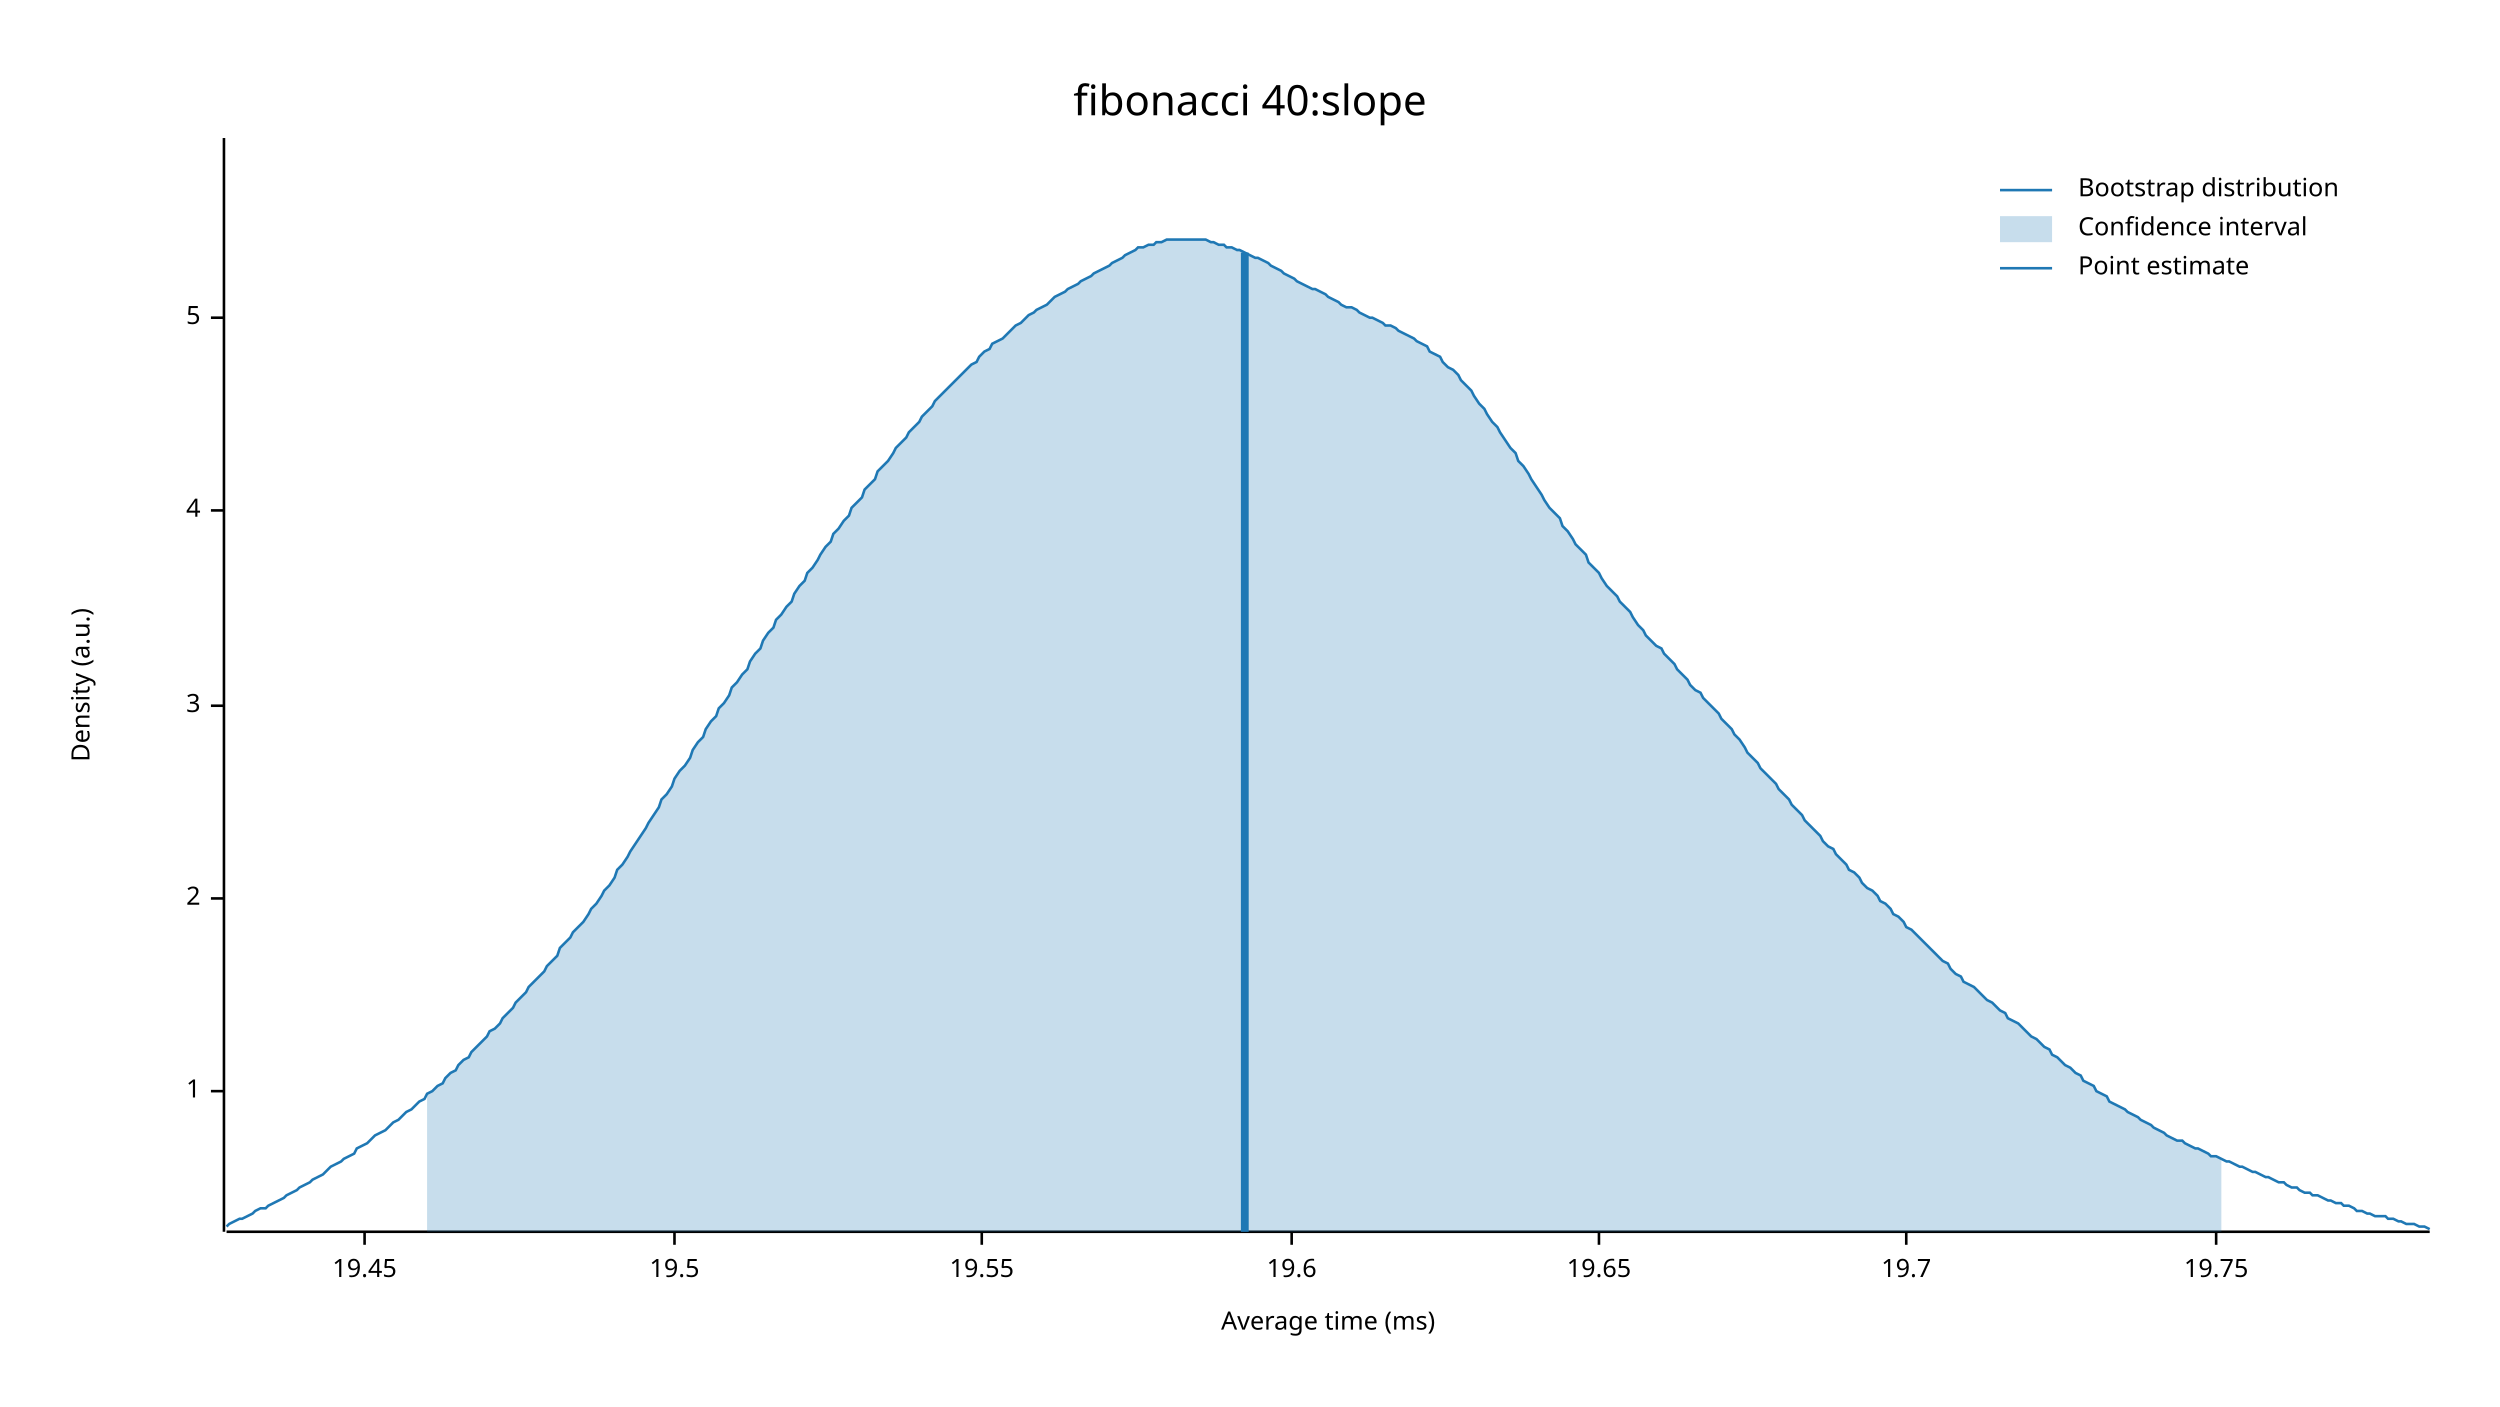
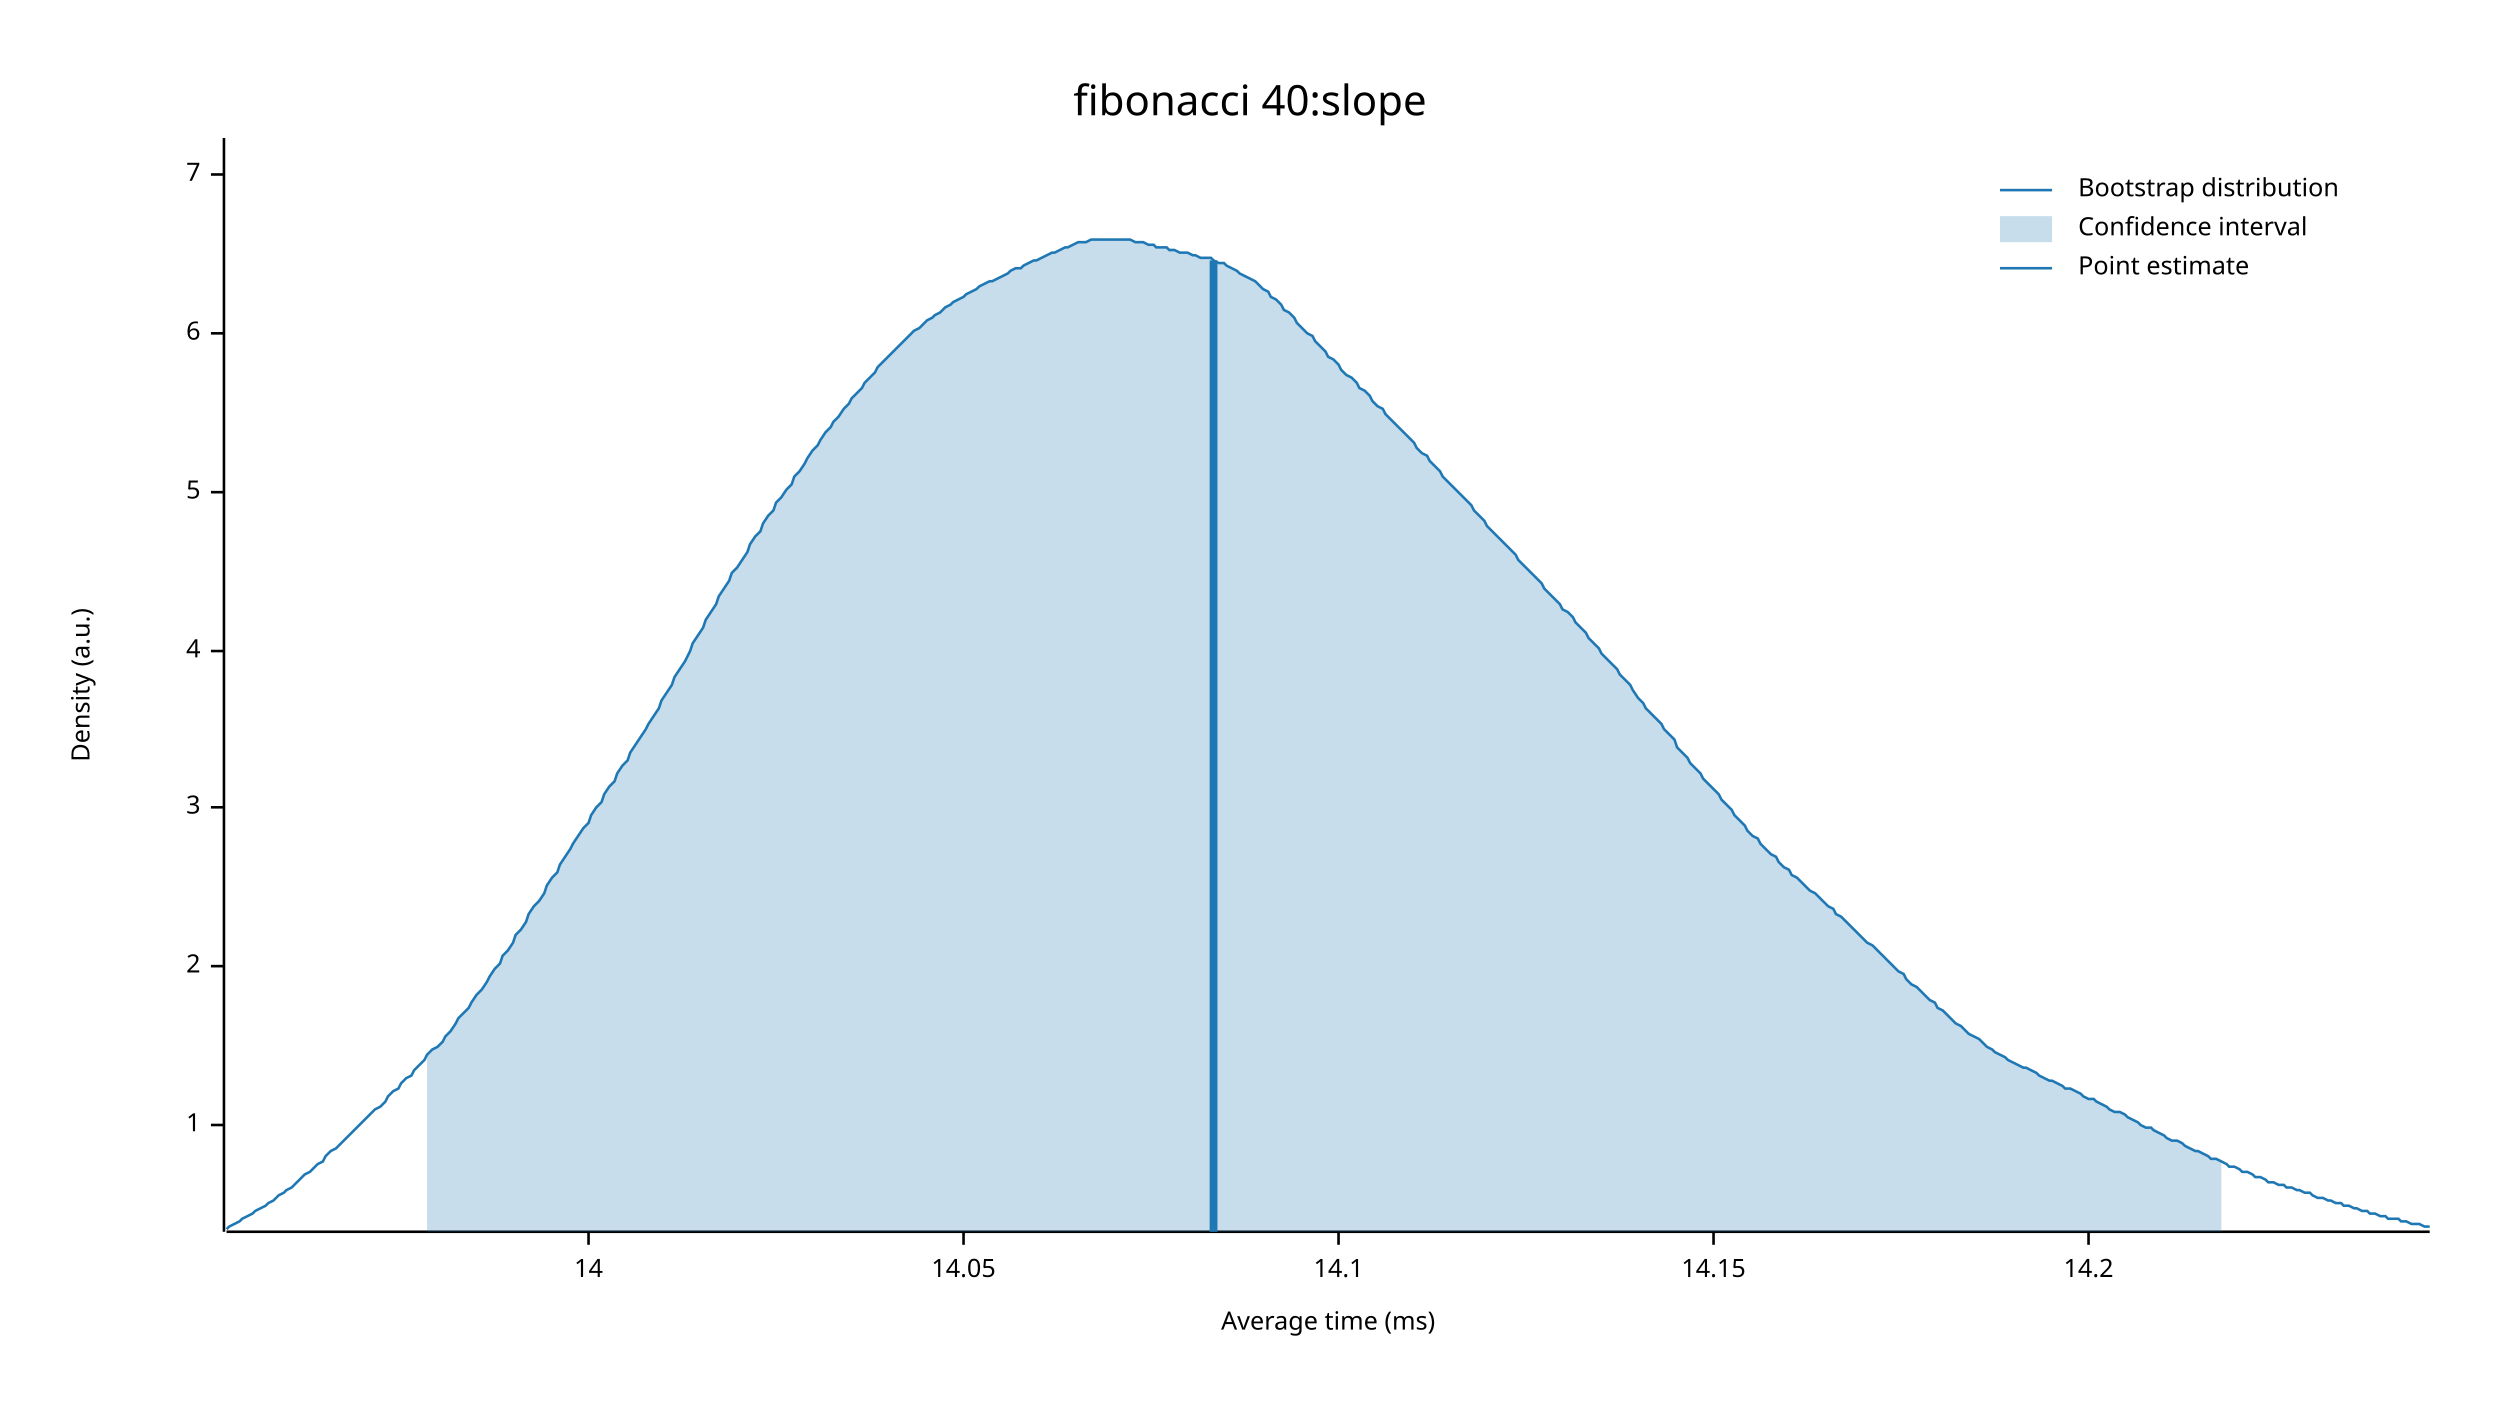
<svg xmlns="http://www.w3.org/2000/svg" width="960" height="540">
  <text x="480" y="32" dy="0.76em" text-anchor="middle" font-family="sans-serif" font-size="16.129" opacity="1" fill="#000000">
fibonacci 40:slope
</text>
  <text x="27" y="263" dy="0.76em" text-anchor="middle" font-family="sans-serif" font-size="9.677" opacity="1" fill="#000000" transform="rotate(270, 27, 263)">
Density (a.u.)
</text>
  <text x="510" y="513" dy="-0.5ex" text-anchor="middle" font-family="sans-serif" font-size="9.677" opacity="1" fill="#000000">
Average time (ms)
</text>
  <polyline fill="none" opacity="1" stroke="#000000" stroke-width="1" points="86,53 86,473 " />
-   <text x="77" y="419" dy="0.5ex" text-anchor="end" font-family="sans-serif" font-size="9.677" opacity="1" fill="#000000">
+   <text x="77" y="432" dy="0.5ex" text-anchor="end" font-family="sans-serif" font-size="9.677" opacity="1" fill="#000000">
1
</text>
-   <polyline fill="none" opacity="1" stroke="#000000" stroke-width="1" points="81,419 86,419 " />
-   <text x="77" y="345" dy="0.5ex" text-anchor="end" font-family="sans-serif" font-size="9.677" opacity="1" fill="#000000">
+   <polyline fill="none" opacity="1" stroke="#000000" stroke-width="1" points="81,432 86,432 " />
+   <text x="77" y="371" dy="0.5ex" text-anchor="end" font-family="sans-serif" font-size="9.677" opacity="1" fill="#000000">
2
</text>
-   <polyline fill="none" opacity="1" stroke="#000000" stroke-width="1" points="81,345 86,345 " />
-   <text x="77" y="271" dy="0.5ex" text-anchor="end" font-family="sans-serif" font-size="9.677" opacity="1" fill="#000000">
+   <polyline fill="none" opacity="1" stroke="#000000" stroke-width="1" points="81,371 86,371 " />
+   <text x="77" y="310" dy="0.5ex" text-anchor="end" font-family="sans-serif" font-size="9.677" opacity="1" fill="#000000">
3
</text>
-   <polyline fill="none" opacity="1" stroke="#000000" stroke-width="1" points="81,271 86,271 " />
-   <text x="77" y="196" dy="0.5ex" text-anchor="end" font-family="sans-serif" font-size="9.677" opacity="1" fill="#000000">
+   <polyline fill="none" opacity="1" stroke="#000000" stroke-width="1" points="81,310 86,310 " />
+   <text x="77" y="250" dy="0.5ex" text-anchor="end" font-family="sans-serif" font-size="9.677" opacity="1" fill="#000000">
4
</text>
-   <polyline fill="none" opacity="1" stroke="#000000" stroke-width="1" points="81,196 86,196 " />
-   <text x="77" y="122" dy="0.5ex" text-anchor="end" font-family="sans-serif" font-size="9.677" opacity="1" fill="#000000">
+   <polyline fill="none" opacity="1" stroke="#000000" stroke-width="1" points="81,250 86,250 " />
+   <text x="77" y="189" dy="0.5ex" text-anchor="end" font-family="sans-serif" font-size="9.677" opacity="1" fill="#000000">
5
</text>
-   <polyline fill="none" opacity="1" stroke="#000000" stroke-width="1" points="81,122 86,122 " />
+   <polyline fill="none" opacity="1" stroke="#000000" stroke-width="1" points="81,189 86,189 " />
+   <text x="77" y="128" dy="0.5ex" text-anchor="end" font-family="sans-serif" font-size="9.677" opacity="1" fill="#000000">
+ 6
+ </text>
+   <polyline fill="none" opacity="1" stroke="#000000" stroke-width="1" points="81,128 86,128 " />
+   <text x="77" y="67" dy="0.5ex" text-anchor="end" font-family="sans-serif" font-size="9.677" opacity="1" fill="#000000">
+ 7
+ </text>
+   <polyline fill="none" opacity="1" stroke="#000000" stroke-width="1" points="81,67 86,67 " />
  <polyline fill="none" opacity="1" stroke="#000000" stroke-width="1" points="87,473 933,473 " />
-   <text x="140" y="483" dy="0.76em" text-anchor="middle" font-family="sans-serif" font-size="9.677" opacity="1" fill="#000000">
- 19.45
+   <text x="226" y="483" dy="0.76em" text-anchor="middle" font-family="sans-serif" font-size="9.677" opacity="1" fill="#000000">
+ 14
</text>
-   <polyline fill="none" opacity="1" stroke="#000000" stroke-width="1" points="140,473 140,478 " />
-   <text x="259" y="483" dy="0.76em" text-anchor="middle" font-family="sans-serif" font-size="9.677" opacity="1" fill="#000000">
- 19.5
+   <polyline fill="none" opacity="1" stroke="#000000" stroke-width="1" points="226,473 226,478 " />
+   <text x="370" y="483" dy="0.76em" text-anchor="middle" font-family="sans-serif" font-size="9.677" opacity="1" fill="#000000">
+ 14.05
</text>
-   <polyline fill="none" opacity="1" stroke="#000000" stroke-width="1" points="259,473 259,478 " />
-   <text x="377" y="483" dy="0.76em" text-anchor="middle" font-family="sans-serif" font-size="9.677" opacity="1" fill="#000000">
- 19.55
+   <polyline fill="none" opacity="1" stroke="#000000" stroke-width="1" points="370,473 370,478 " />
+   <text x="514" y="483" dy="0.76em" text-anchor="middle" font-family="sans-serif" font-size="9.677" opacity="1" fill="#000000">
+ 14.1
</text>
-   <polyline fill="none" opacity="1" stroke="#000000" stroke-width="1" points="377,473 377,478 " />
-   <text x="496" y="483" dy="0.76em" text-anchor="middle" font-family="sans-serif" font-size="9.677" opacity="1" fill="#000000">
- 19.6
+   <polyline fill="none" opacity="1" stroke="#000000" stroke-width="1" points="514,473 514,478 " />
+   <text x="658" y="483" dy="0.76em" text-anchor="middle" font-family="sans-serif" font-size="9.677" opacity="1" fill="#000000">
+ 14.15
</text>
-   <polyline fill="none" opacity="1" stroke="#000000" stroke-width="1" points="496,473 496,478 " />
-   <text x="614" y="483" dy="0.76em" text-anchor="middle" font-family="sans-serif" font-size="9.677" opacity="1" fill="#000000">
- 19.65
+   <polyline fill="none" opacity="1" stroke="#000000" stroke-width="1" points="658,473 658,478 " />
+   <text x="802" y="483" dy="0.76em" text-anchor="middle" font-family="sans-serif" font-size="9.677" opacity="1" fill="#000000">
+ 14.2
</text>
-   <polyline fill="none" opacity="1" stroke="#000000" stroke-width="1" points="614,473 614,478 " />
-   <text x="732" y="483" dy="0.76em" text-anchor="middle" font-family="sans-serif" font-size="9.677" opacity="1" fill="#000000">
- 19.7
- </text>
-   <polyline fill="none" opacity="1" stroke="#000000" stroke-width="1" points="732,473 732,478 " />
-   <text x="851" y="483" dy="0.76em" text-anchor="middle" font-family="sans-serif" font-size="9.677" opacity="1" fill="#000000">
- 19.75
- </text>
-   <polyline fill="none" opacity="1" stroke="#000000" stroke-width="1" points="851,473 851,478 " />
-   <polyline fill="none" opacity="1" stroke="#1F78B4" stroke-width="1" points="87,471 88,470 90,469 92,468 93,468 95,467 97,466 98,465 100,464 102,464 103,463 105,462 107,461 109,460 110,459 112,458 114,457 115,456 117,455 119,454 120,453 122,452 124,451 125,450 127,448 129,447 131,446 132,445 134,444 136,443 137,441 139,440 141,439 142,438 144,436 146,435 148,434 149,433 151,431 153,430 154,429 156,427 158,426 159,425 161,423 163,422 164,420 166,419 168,417 170,416 171,414 173,412 175,411 176,409 178,407 180,406 181,404 183,402 185,400 187,398 188,396 190,395 192,393 193,391 195,389 197,387 198,385 200,383 202,381 203,379 205,377 207,375 209,373 210,371 212,369 214,367 215,364 217,362 219,360 220,358 222,356 224,354 226,351 227,349 229,347 231,344 232,342 234,340 236,337 237,334 239,332 241,329 242,327 244,324 246,321 248,318 249,316 251,313 253,310 254,307 256,305 258,302 259,299 261,296 263,294 265,291 266,288 268,285 270,283 271,280 273,277 275,275 276,272 278,270 280,267 281,264 283,262 285,259 287,257 288,254 290,251 292,249 293,246 295,243 297,241 298,238 300,236 302,233 304,231 305,228 307,225 309,223 310,220 312,218 314,215 315,213 317,210 319,208 320,205 322,203 324,200 326,198 327,195 329,193 331,191 332,188 334,186 336,184 337,181 339,179 341,177 343,174 344,172 346,170 348,168 349,166 351,164 353,162 354,160 356,158 358,156 359,154 361,152 363,150 365,148 366,147 368,145 370,143 371,142 373,140 375,139 376,137 378,135 380,134 381,132 383,131 385,130 387,128 388,127 390,125 392,124 393,123 395,121 397,120 398,119 400,118 402,117 404,115 405,114 407,113 409,112 410,111 412,110 414,109 415,108 417,107 419,106 420,105 422,104 424,103 426,102 427,101 429,100 431,99 432,98 434,97 436,96 437,95 439,95 441,94 443,94 444,93 446,93 448,92 449,92 451,92 453,92 454,92 456,92 458,92 459,92 461,92 463,92 465,93 466,93 468,94 470,94 471,95 473,95 475,96 476,96 478,97 480,98 482,99 483,99 485,100 487,101 488,102 490,103 492,104 493,105 495,106 497,107 498,108 500,109 502,110 504,111 505,111 507,112 509,113 510,114 512,115 514,116 515,117 517,118 519,118 521,119 522,120 524,121 526,122 527,122 529,123 531,124 532,125 534,125 536,126 537,127 539,128 541,129 543,130 544,131 546,132 548,133 549,135 551,136 553,137 554,139 556,141 558,142 560,144 561,146 563,148 565,150 566,152 568,155 570,157 571,159 573,162 575,164 576,166 578,169 580,172 582,174 583,177 585,179 587,182 588,184 590,187 592,190 593,192 595,195 597,197 599,199 600,202 602,204 604,207 605,209 607,211 609,213 610,216 612,218 614,220 615,222 617,225 619,227 621,229 622,231 624,233 626,235 627,237 629,240 631,242 632,244 634,246 636,248 638,249 639,251 641,253 643,255 644,257 646,259 648,261 649,263 651,265 653,266 654,268 656,270 658,272 660,274 661,276 663,278 665,280 666,282 668,284 670,287 671,289 673,291 675,293 676,295 678,297 680,299 682,301 683,303 685,305 687,307 688,309 690,311 692,313 693,315 695,317 697,319 699,321 700,323 702,325 704,326 705,328 707,330 709,332 710,334 712,335 714,337 715,339 717,341 719,342 721,344 722,346 724,347 726,349 727,351 729,352 731,354 732,356 734,357 736,359 738,361 739,362 741,364 743,366 744,367 746,369 748,370 749,372 751,374 753,375 754,377 756,378 758,379 760,381 761,382 763,384 765,385 766,386 768,388 770,389 771,391 773,392 775,393 777,395 778,396 780,398 782,399 783,400 785,402 787,403 788,405 790,406 792,408 793,409 795,410 797,412 799,413 800,415 802,416 804,417 805,419 807,420 809,421 810,423 812,424 814,425 816,426 817,427 819,428 821,429 822,430 824,431 826,432 827,433 829,434 831,435 832,436 834,437 836,438 838,438 839,439 841,440 843,441 844,441 846,442 848,443 849,444 851,444 853,445 855,446 856,446 858,447 860,448 861,448 863,449 865,450 866,450 868,451 870,452 871,452 873,453 875,454 877,454 878,455 880,456 882,456 883,457 885,458 887,458 888,459 890,459 892,460 894,461 895,461 897,462 899,462 900,463 902,463 904,464 905,465 907,465 909,466 910,466 912,467 914,467 916,467 917,468 919,468 921,469 922,469 924,470 926,470 927,470 929,471 931,471 933,472 " />
-   <polygon opacity="0.25" fill="#1F78B4" points="164,420 166,419 168,417 170,416 171,414 173,412 175,411 176,409 178,407 180,406 181,404 183,402 185,400 187,398 188,396 190,395 192,393 193,391 195,389 197,387 198,385 200,383 202,381 203,379 205,377 207,375 209,373 210,371 212,369 214,367 215,364 217,362 219,360 220,358 222,356 224,354 226,351 227,349 229,347 231,344 232,342 234,340 236,337 237,334 239,332 241,329 242,327 244,324 246,321 248,318 249,316 251,313 253,310 254,307 256,305 258,302 259,299 261,296 263,294 265,291 266,288 268,285 270,283 271,280 273,277 275,275 276,272 278,270 280,267 281,264 283,262 285,259 287,257 288,254 290,251 292,249 293,246 295,243 297,241 298,238 300,236 302,233 304,231 305,228 307,225 309,223 310,220 312,218 314,215 315,213 317,210 319,208 320,205 322,203 324,200 326,198 327,195 329,193 331,191 332,188 334,186 336,184 337,181 339,179 341,177 343,174 344,172 346,170 348,168 349,166 351,164 353,162 354,160 356,158 358,156 359,154 361,152 363,150 365,148 366,147 368,145 370,143 371,142 373,140 375,139 376,137 378,135 380,134 381,132 383,131 385,130 387,128 388,127 390,125 392,124 393,123 395,121 397,120 398,119 400,118 402,117 404,115 405,114 407,113 409,112 410,111 412,110 414,109 415,108 417,107 419,106 420,105 422,104 424,103 426,102 427,101 429,100 431,99 432,98 434,97 436,96 437,95 439,95 441,94 443,94 444,93 446,93 448,92 449,92 451,92 453,92 454,92 456,92 458,92 459,92 461,92 463,92 465,93 466,93 468,94 470,94 471,95 473,95 475,96 476,96 478,97 480,98 482,99 483,99 485,100 487,101 488,102 490,103 492,104 493,105 495,106 497,107 498,108 500,109 502,110 504,111 505,111 507,112 509,113 510,114 512,115 514,116 515,117 517,118 519,118 521,119 522,120 524,121 526,122 527,122 529,123 531,124 532,125 534,125 536,126 537,127 539,128 541,129 543,130 544,131 546,132 548,133 549,135 551,136 553,137 554,139 556,141 558,142 560,144 561,146 563,148 565,150 566,152 568,155 570,157 571,159 573,162 575,164 576,166 578,169 580,172 582,174 583,177 585,179 587,182 588,184 590,187 592,190 593,192 595,195 597,197 599,199 600,202 602,204 604,207 605,209 607,211 609,213 610,216 612,218 614,220 615,222 617,225 619,227 621,229 622,231 624,233 626,235 627,237 629,240 631,242 632,244 634,246 636,248 638,249 639,251 641,253 643,255 644,257 646,259 648,261 649,263 651,265 653,266 654,268 656,270 658,272 660,274 661,276 663,278 665,280 666,282 668,284 670,287 671,289 673,291 675,293 676,295 678,297 680,299 682,301 683,303 685,305 687,307 688,309 690,311 692,313 693,315 695,317 697,319 699,321 700,323 702,325 704,326 705,328 707,330 709,332 710,334 712,335 714,337 715,339 717,341 719,342 721,344 722,346 724,347 726,349 727,351 729,352 731,354 732,356 734,357 736,359 738,361 739,362 741,364 743,366 744,367 746,369 748,370 749,372 751,374 753,375 754,377 756,378 758,379 760,381 761,382 763,384 765,385 766,386 768,388 770,389 771,391 773,392 775,393 777,395 778,396 780,398 782,399 783,400 785,402 787,403 788,405 790,406 792,408 793,409 795,410 797,412 799,413 800,415 802,416 804,417 805,419 807,420 809,421 810,423 812,424 814,425 816,426 817,427 819,428 821,429 822,430 824,431 826,432 827,433 829,434 831,435 832,436 834,437 836,438 838,438 839,439 841,440 843,441 844,441 846,442 848,443 849,444 851,444 853,445 853,473 164,473 " />
-   <polyline fill="none" opacity="1" stroke="#1F78B4" stroke-width="3" points="478,473 478,97 " />
+   <polyline fill="none" opacity="1" stroke="#000000" stroke-width="1" points="802,473 802,478 " />
+   <polyline fill="none" opacity="1" stroke="#1F78B4" stroke-width="1" points="87,472 88,471 90,470 92,469 93,468 95,467 97,466 98,465 100,464 102,463 103,462 105,461 107,459 109,458 110,457 112,456 114,454 115,453 117,451 119,450 120,449 122,447 124,446 125,444 127,442 129,441 131,439 132,438 134,436 136,434 137,433 139,431 141,429 142,428 144,426 146,425 148,423 149,421 151,419 153,418 154,416 156,414 158,413 159,411 161,409 163,407 164,405 166,403 168,402 170,400 171,398 173,396 175,393 176,391 178,389 180,387 181,385 183,382 185,380 187,377 188,375 190,372 192,370 193,367 195,365 197,362 198,359 200,357 202,354 203,351 205,348 207,346 209,343 210,340 212,337 214,335 215,332 217,329 219,326 220,324 222,321 224,318 226,316 227,313 229,310 231,308 232,305 234,302 236,300 237,297 239,294 241,292 242,289 244,286 246,283 248,280 249,278 251,275 253,272 254,269 256,266 258,263 259,260 261,257 263,254 265,250 266,247 268,244 270,241 271,238 273,235 275,232 276,229 278,226 280,223 281,220 283,218 285,215 287,212 288,209 290,206 292,204 293,201 295,198 297,196 298,193 300,191 302,188 304,186 305,183 307,181 309,178 310,176 312,173 314,171 315,169 317,166 319,164 320,162 322,160 324,157 326,155 327,153 329,151 331,149 332,147 334,145 336,143 337,141 339,139 341,137 343,135 344,134 346,132 348,130 349,129 351,127 353,126 354,125 356,123 358,122 359,121 361,120 363,118 365,117 366,116 368,115 370,114 371,113 373,112 375,111 376,110 378,109 380,108 381,108 383,107 385,106 387,105 388,104 390,103 392,103 393,102 395,101 397,100 398,100 400,99 402,98 404,97 405,97 407,96 409,95 410,95 412,94 414,93 415,93 417,93 419,92 420,92 422,92 424,92 426,92 427,92 429,92 431,92 432,92 434,92 436,93 437,93 439,93 441,94 443,94 444,95 446,95 448,95 449,96 451,96 453,97 454,97 456,97 458,98 459,98 461,99 463,99 465,99 466,100 468,101 470,101 471,102 473,103 475,104 476,105 478,106 480,107 482,108 483,109 485,111 487,112 488,114 490,115 492,117 493,119 495,120 497,122 498,124 500,126 502,128 504,129 505,131 507,133 509,135 510,137 512,138 514,140 515,142 517,144 519,145 521,147 522,149 524,150 526,152 527,154 529,156 531,157 532,159 534,161 536,163 537,164 539,166 541,168 543,170 544,172 546,174 548,175 549,177 551,179 553,181 554,183 556,185 558,187 560,189 561,190 563,192 565,194 566,196 568,198 570,200 571,202 573,204 575,206 576,207 578,209 580,211 582,213 583,215 585,217 587,219 588,220 590,222 592,224 593,226 595,228 597,230 599,232 600,234 602,235 604,237 605,239 607,241 609,243 610,245 612,247 614,249 615,251 617,253 619,255 621,257 622,259 624,261 626,263 627,265 629,268 631,270 632,272 634,274 636,276 638,278 639,280 641,282 643,284 644,287 646,289 648,291 649,293 651,295 653,297 654,299 656,301 658,303 660,305 661,307 663,309 665,311 666,313 668,315 670,317 671,319 673,321 675,322 676,324 678,326 680,328 682,329 683,331 685,333 687,334 688,336 690,337 692,339 693,340 695,342 697,343 699,345 700,346 702,348 704,349 705,351 707,352 709,354 710,355 712,357 714,359 715,360 717,362 719,363 721,365 722,366 724,368 726,370 727,371 729,373 731,374 732,376 734,378 736,379 738,381 739,382 741,384 743,385 744,387 746,388 748,390 749,391 751,393 753,394 754,395 756,397 758,398 760,399 761,400 763,402 765,403 766,404 768,405 770,406 771,407 773,408 775,409 777,410 778,410 780,411 782,412 783,413 785,414 787,415 788,415 790,416 792,417 793,418 795,418 797,419 799,420 800,421 802,422 804,422 805,423 807,424 809,425 810,426 812,427 814,427 816,428 817,429 819,430 821,431 822,432 824,433 826,433 827,434 829,435 831,436 832,437 834,438 836,438 838,439 839,440 841,441 843,442 844,442 846,443 848,444 849,445 851,445 853,446 855,447 856,448 858,448 860,449 861,450 863,450 865,451 866,452 868,452 870,453 871,454 873,454 875,455 877,455 878,456 880,456 882,457 883,457 885,458 887,458 888,459 890,460 892,460 894,461 895,461 897,462 899,462 900,463 902,463 904,464 905,464 907,465 909,465 910,466 912,466 914,467 916,467 917,468 919,468 921,468 922,469 924,469 926,470 927,470 929,470 931,471 933,471 " />
+   <polygon opacity="0.25" fill="#1F78B4" points="164,405 166,403 168,402 170,400 171,398 173,396 175,393 176,391 178,389 180,387 181,385 183,382 185,380 187,377 188,375 190,372 192,370 193,367 195,365 197,362 198,359 200,357 202,354 203,351 205,348 207,346 209,343 210,340 212,337 214,335 215,332 217,329 219,326 220,324 222,321 224,318 226,316 227,313 229,310 231,308 232,305 234,302 236,300 237,297 239,294 241,292 242,289 244,286 246,283 248,280 249,278 251,275 253,272 254,269 256,266 258,263 259,260 261,257 263,254 265,250 266,247 268,244 270,241 271,238 273,235 275,232 276,229 278,226 280,223 281,220 283,218 285,215 287,212 288,209 290,206 292,204 293,201 295,198 297,196 298,193 300,191 302,188 304,186 305,183 307,181 309,178 310,176 312,173 314,171 315,169 317,166 319,164 320,162 322,160 324,157 326,155 327,153 329,151 331,149 332,147 334,145 336,143 337,141 339,139 341,137 343,135 344,134 346,132 348,130 349,129 351,127 353,126 354,125 356,123 358,122 359,121 361,120 363,118 365,117 366,116 368,115 370,114 371,113 373,112 375,111 376,110 378,109 380,108 381,108 383,107 385,106 387,105 388,104 390,103 392,103 393,102 395,101 397,100 398,100 400,99 402,98 404,97 405,97 407,96 409,95 410,95 412,94 414,93 415,93 417,93 419,92 420,92 422,92 424,92 426,92 427,92 429,92 431,92 432,92 434,92 436,93 437,93 439,93 441,94 443,94 444,95 446,95 448,95 449,96 451,96 453,97 454,97 456,97 458,98 459,98 461,99 463,99 465,99 466,100 468,101 470,101 471,102 473,103 475,104 476,105 478,106 480,107 482,108 483,109 485,111 487,112 488,114 490,115 492,117 493,119 495,120 497,122 498,124 500,126 502,128 504,129 505,131 507,133 509,135 510,137 512,138 514,140 515,142 517,144 519,145 521,147 522,149 524,150 526,152 527,154 529,156 531,157 532,159 534,161 536,163 537,164 539,166 541,168 543,170 544,172 546,174 548,175 549,177 551,179 553,181 554,183 556,185 558,187 560,189 561,190 563,192 565,194 566,196 568,198 570,200 571,202 573,204 575,206 576,207 578,209 580,211 582,213 583,215 585,217 587,219 588,220 590,222 592,224 593,226 595,228 597,230 599,232 600,234 602,235 604,237 605,239 607,241 609,243 610,245 612,247 614,249 615,251 617,253 619,255 621,257 622,259 624,261 626,263 627,265 629,268 631,270 632,272 634,274 636,276 638,278 639,280 641,282 643,284 644,287 646,289 648,291 649,293 651,295 653,297 654,299 656,301 658,303 660,305 661,307 663,309 665,311 666,313 668,315 670,317 671,319 673,321 675,322 676,324 678,326 680,328 682,329 683,331 685,333 687,334 688,336 690,337 692,339 693,340 695,342 697,343 699,345 700,346 702,348 704,349 705,351 707,352 709,354 710,355 712,357 714,359 715,360 717,362 719,363 721,365 722,366 724,368 726,370 727,371 729,373 731,374 732,376 734,378 736,379 738,381 739,382 741,384 743,385 744,387 746,388 748,390 749,391 751,393 753,394 754,395 756,397 758,398 760,399 761,400 763,402 765,403 766,404 768,405 770,406 771,407 773,408 775,409 777,410 778,410 780,411 782,412 783,413 785,414 787,415 788,415 790,416 792,417 793,418 795,418 797,419 799,420 800,421 802,422 804,422 805,423 807,424 809,425 810,426 812,427 814,427 816,428 817,429 819,430 821,431 822,432 824,433 826,433 827,434 829,435 831,436 832,437 834,438 836,438 838,439 839,440 841,441 843,442 844,442 846,443 848,444 849,445 851,445 853,446 853,473 164,473 " />
+   <polyline fill="none" opacity="1" stroke="#1F78B4" stroke-width="3" points="466,473 466,100 " />
  <text x="798" y="68" dy="0.76em" text-anchor="start" font-family="sans-serif" font-size="9.677" opacity="1" fill="#000000">
Bootstrap distribution
</text>
  <text x="798" y="83" dy="0.76em" text-anchor="start" font-family="sans-serif" font-size="9.677" opacity="1" fill="#000000">
Confidence interval
</text>
  <text x="798" y="98" dy="0.76em" text-anchor="start" font-family="sans-serif" font-size="9.677" opacity="1" fill="#000000">
Point estimate
</text>
  <polyline fill="none" opacity="1" stroke="#1F78B4" stroke-width="1" points="768,73 788,73 " />
  <rect x="768" y="83" width="20" height="10" opacity="0.25" fill="#1F78B4" stroke="none" />
  <polyline fill="none" opacity="1" stroke="#1F78B4" stroke-width="1" points="768,103 788,103 " />
</svg>
